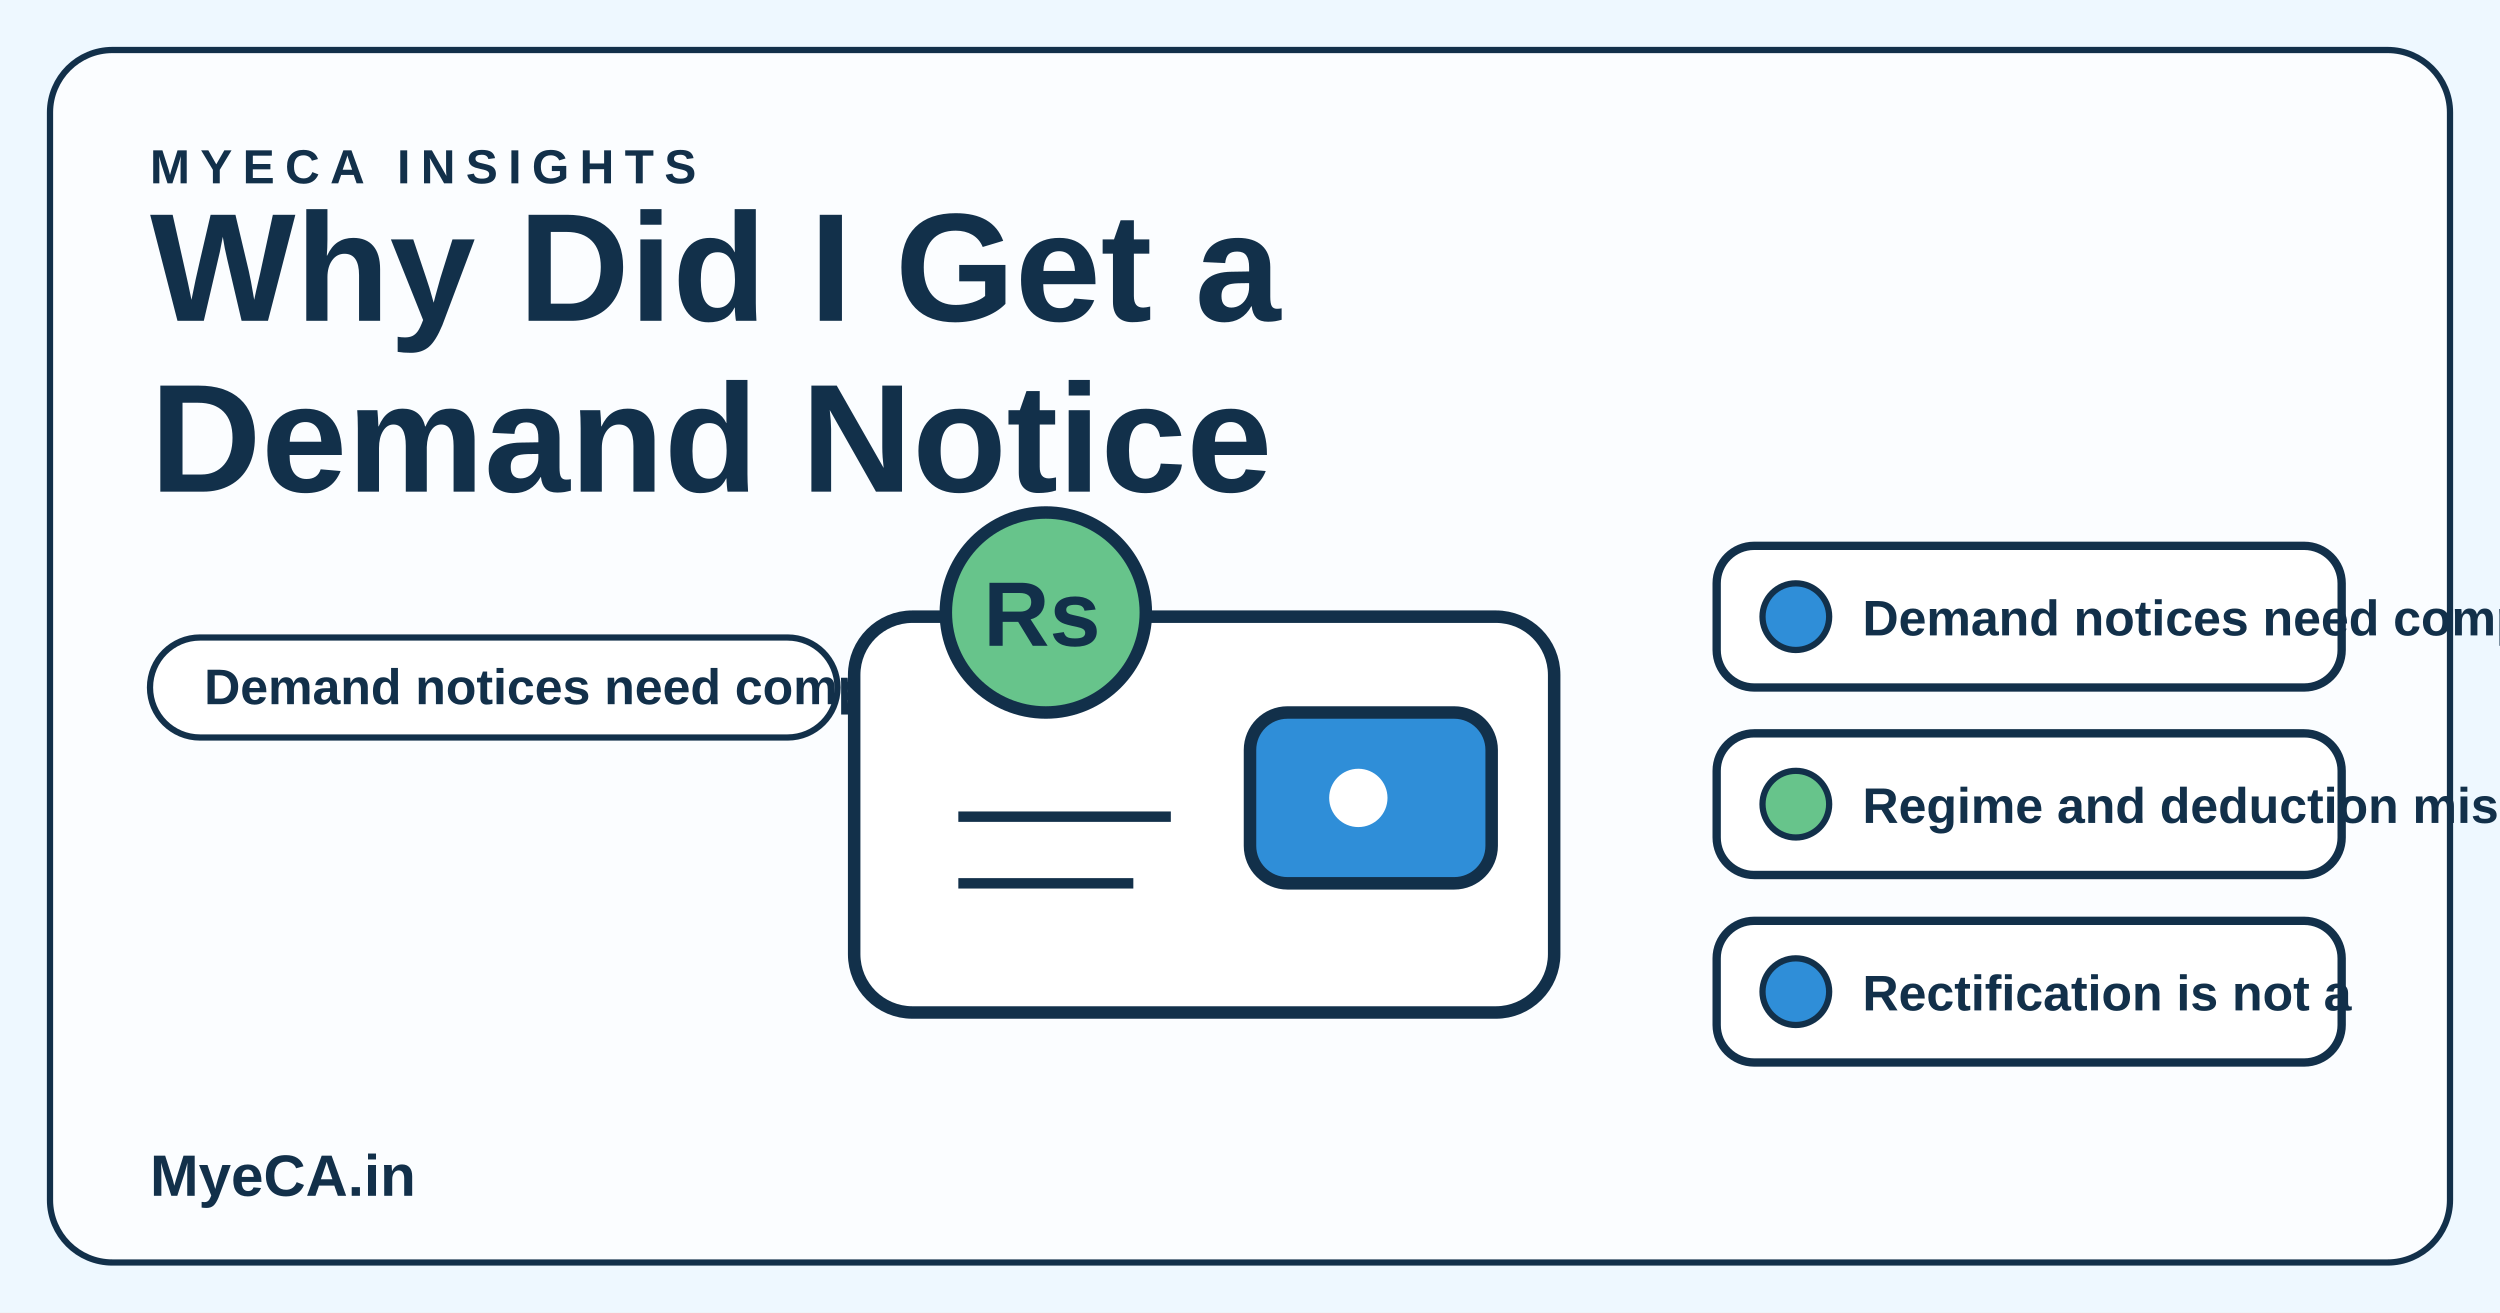
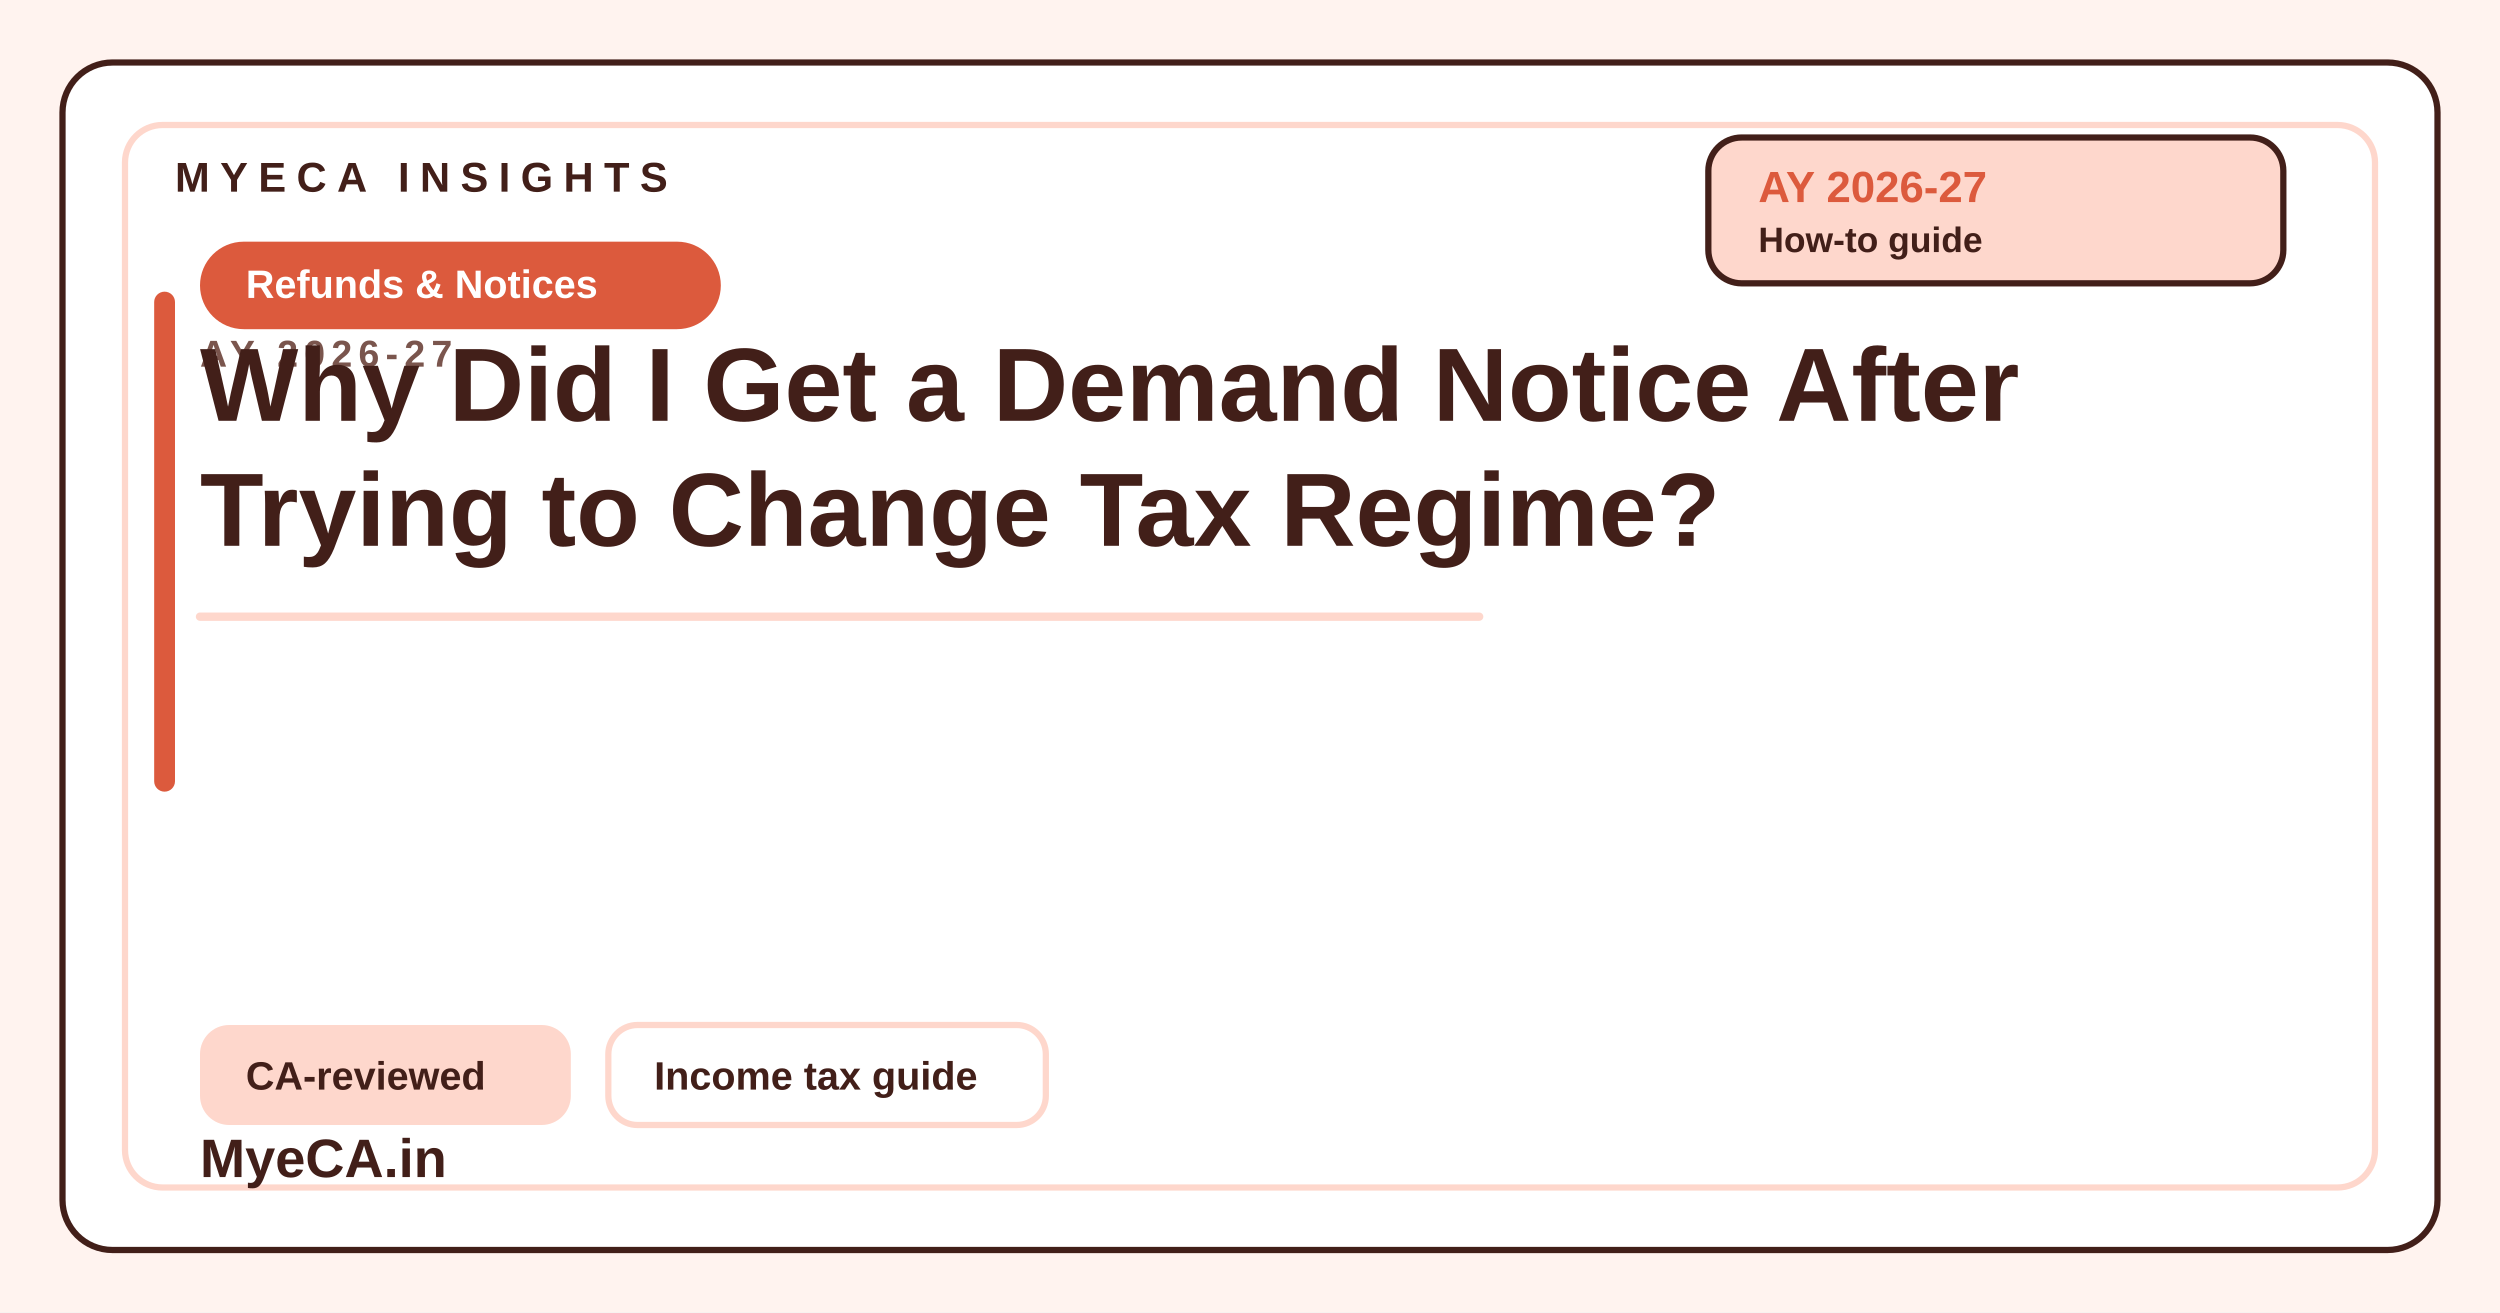
<svg xmlns="http://www.w3.org/2000/svg" width="1200" height="630" viewBox="0 0 1200 630" role="img" aria-labelledby="title desc">
-   <rect width="1200" height="630" fill="#eef8ff" />
-   <rect x="24" y="24" width="1152" height="582" rx="30" fill="#fbfdff" stroke="#12304a" stroke-width="3" />
-   <text x="72" y="88" font-family="Arial, Helvetica, sans-serif" font-size="23" font-weight="800" letter-spacing="5" fill="#12304a">MYECA INSIGHTS</text>
-   <text x="72" y="154" font-family="Arial, Helvetica, sans-serif" font-size="74" font-weight="900" fill="#12304a">Why Did I Get a</text>
-   <text x="72" y="236" font-family="Arial, Helvetica, sans-serif" font-size="74" font-weight="900" fill="#12304a">Demand Notice</text>
-   <rect x="72" y="306" width="330" height="48" rx="24" fill="#fff" stroke="#12304a" stroke-width="3" />
-   <text x="98" y="338" font-family="Arial, Helvetica, sans-serif" font-size="24" font-weight="800" fill="#12304a">Demand notices need computation</text>
-   <g transform="translate(390 246)">
-     <rect x="20" y="50" width="336" height="190" rx="28" fill="#fff" stroke="#12304a" stroke-width="6" />
-     <rect x="210" y="96" width="116" height="82" rx="18" fill="#2f8ed8" stroke="#12304a" stroke-width="6" />
-     <circle cx="262" cy="137" r="14" fill="#fff" />
-     <circle cx="112" cy="48" r="48" fill="#67c48b" stroke="#12304a" stroke-width="6" />
-     <text x="82" y="64" font-family="Arial, Helvetica, sans-serif" font-size="44" font-weight="900" fill="#12304a">Rs</text>
-     <line x1="70" y1="146" x2="172" y2="146" stroke="#12304a" stroke-width="5" />
-     <line x1="70" y1="178" x2="154" y2="178" stroke="#12304a" stroke-width="5" />
+   <rect width="1200" height="630" fill="#fff3ef" />
+   <rect x="30" y="30" width="1140" height="570" rx="24" fill="#ffffff" stroke="#421f19" stroke-width="3" />
+   <rect x="60" y="60" width="1080" height="510" rx="18" fill="none" stroke="#fed7cc" stroke-width="3" />
+   <rect x="74" y="140" width="10" height="240" rx="5" fill="#dc5a3d" />
+   <text x="84" y="92" font-family="Arial, Helvetica, sans-serif" font-size="20" font-weight="900" letter-spacing="5" fill="#421f19">MYECA INSIGHTS</text>
+   <g transform="translate(820 66)">
+     <rect x="0" y="0" width="276" height="70" rx="16" fill="#fed7cc" stroke="#421f19" stroke-width="3" />
+     <text x="24" y="31" font-family="Arial, Helvetica, sans-serif" font-size="21" font-weight="900" fill="#dc5a3d">AY 2026-27</text>
+     <text x="24" y="55" font-family="Arial, Helvetica, sans-serif" font-size="17" font-weight="800" fill="#421f19">How-to guide</text>
  </g>
-   <g transform="translate(824 262)">
-     <rect x="0" y="0" width="300" height="68" rx="18" fill="#fff" stroke="#12304a" stroke-width="4" />
-     <circle cx="38" cy="34" r="16" fill="#2f8ed8" stroke="#12304a" stroke-width="3" />
-     <text x="70" y="43" font-family="Arial, Helvetica, sans-serif" font-size="24" font-weight="800" fill="#12304a">Demand notices need computation</text>
+   <rect x="96" y="116" width="250" height="42" rx="21" fill="#dc5a3d" />
+   <text x="118" y="143" font-family="Arial, Helvetica, sans-serif" font-size="19" font-weight="900" fill="#ffffff">Refunds &amp; Notices</text>
+   <text x="96" y="176" font-family="Arial, Helvetica, sans-serif" font-size="18" font-weight="900" letter-spacing="3" fill="#7a554d">AY 2026-27</text>
+   <text x="96" y="202" font-family="Arial, Helvetica, sans-serif" font-size="50" font-weight="900" fill="#421f19">Why Did I Get a Demand Notice After</text>
+   <text x="96" y="262" font-family="Arial, Helvetica, sans-serif" font-size="50" font-weight="900" fill="#421f19">Trying to Change Tax Regime?</text>
+   <line x1="96" y1="296" x2="710" y2="296" stroke="#fed7cc" stroke-width="4" stroke-linecap="round" />
+   <g transform="translate(96 492)">
+     <rect x="0" y="0" width="178" height="48" rx="14" fill="#fed7cc" />
+     <text x="22" y="31" font-family="Arial, Helvetica, sans-serif" font-size="19" font-weight="900" fill="#421f19">CA-reviewed</text>
  </g>
-   <g transform="translate(824 352)">
-     <rect x="0" y="0" width="300" height="68" rx="18" fill="#fff" stroke="#12304a" stroke-width="4" />
-     <circle cx="38" cy="34" r="16" fill="#67c48b" stroke="#12304a" stroke-width="3" />
-     <text x="70" y="43" font-family="Arial, Helvetica, sans-serif" font-size="24" font-weight="800" fill="#12304a">Regime and deduction mismatch</text>
+   <g transform="translate(292 492)">
+     <rect x="0" y="0" width="210" height="48" rx="14" fill="#ffffff" stroke="#fed7cc" stroke-width="3" />
+     <text x="22" y="31" font-family="Arial, Helvetica, sans-serif" font-size="19" font-weight="900" fill="#421f19">Income tax guide</text>
  </g>
-   <g transform="translate(824 442)">
-     <rect x="0" y="0" width="300" height="68" rx="18" fill="#fff" stroke="#12304a" stroke-width="4" />
-     <circle cx="38" cy="34" r="16" fill="#2f8ed8" stroke="#12304a" stroke-width="3" />
-     <text x="70" y="43" font-family="Arial, Helvetica, sans-serif" font-size="24" font-weight="800" fill="#12304a">Rectification is not a</text>
-   </g>
-   <text x="72" y="574" font-family="Arial, Helvetica, sans-serif" font-size="28" font-weight="900" fill="#12304a">MyeCA.in</text>
+   <text x="96" y="565" font-family="Arial, Helvetica, sans-serif" font-size="26" font-weight="900" fill="#421f19">MyeCA.in</text>
</svg>
